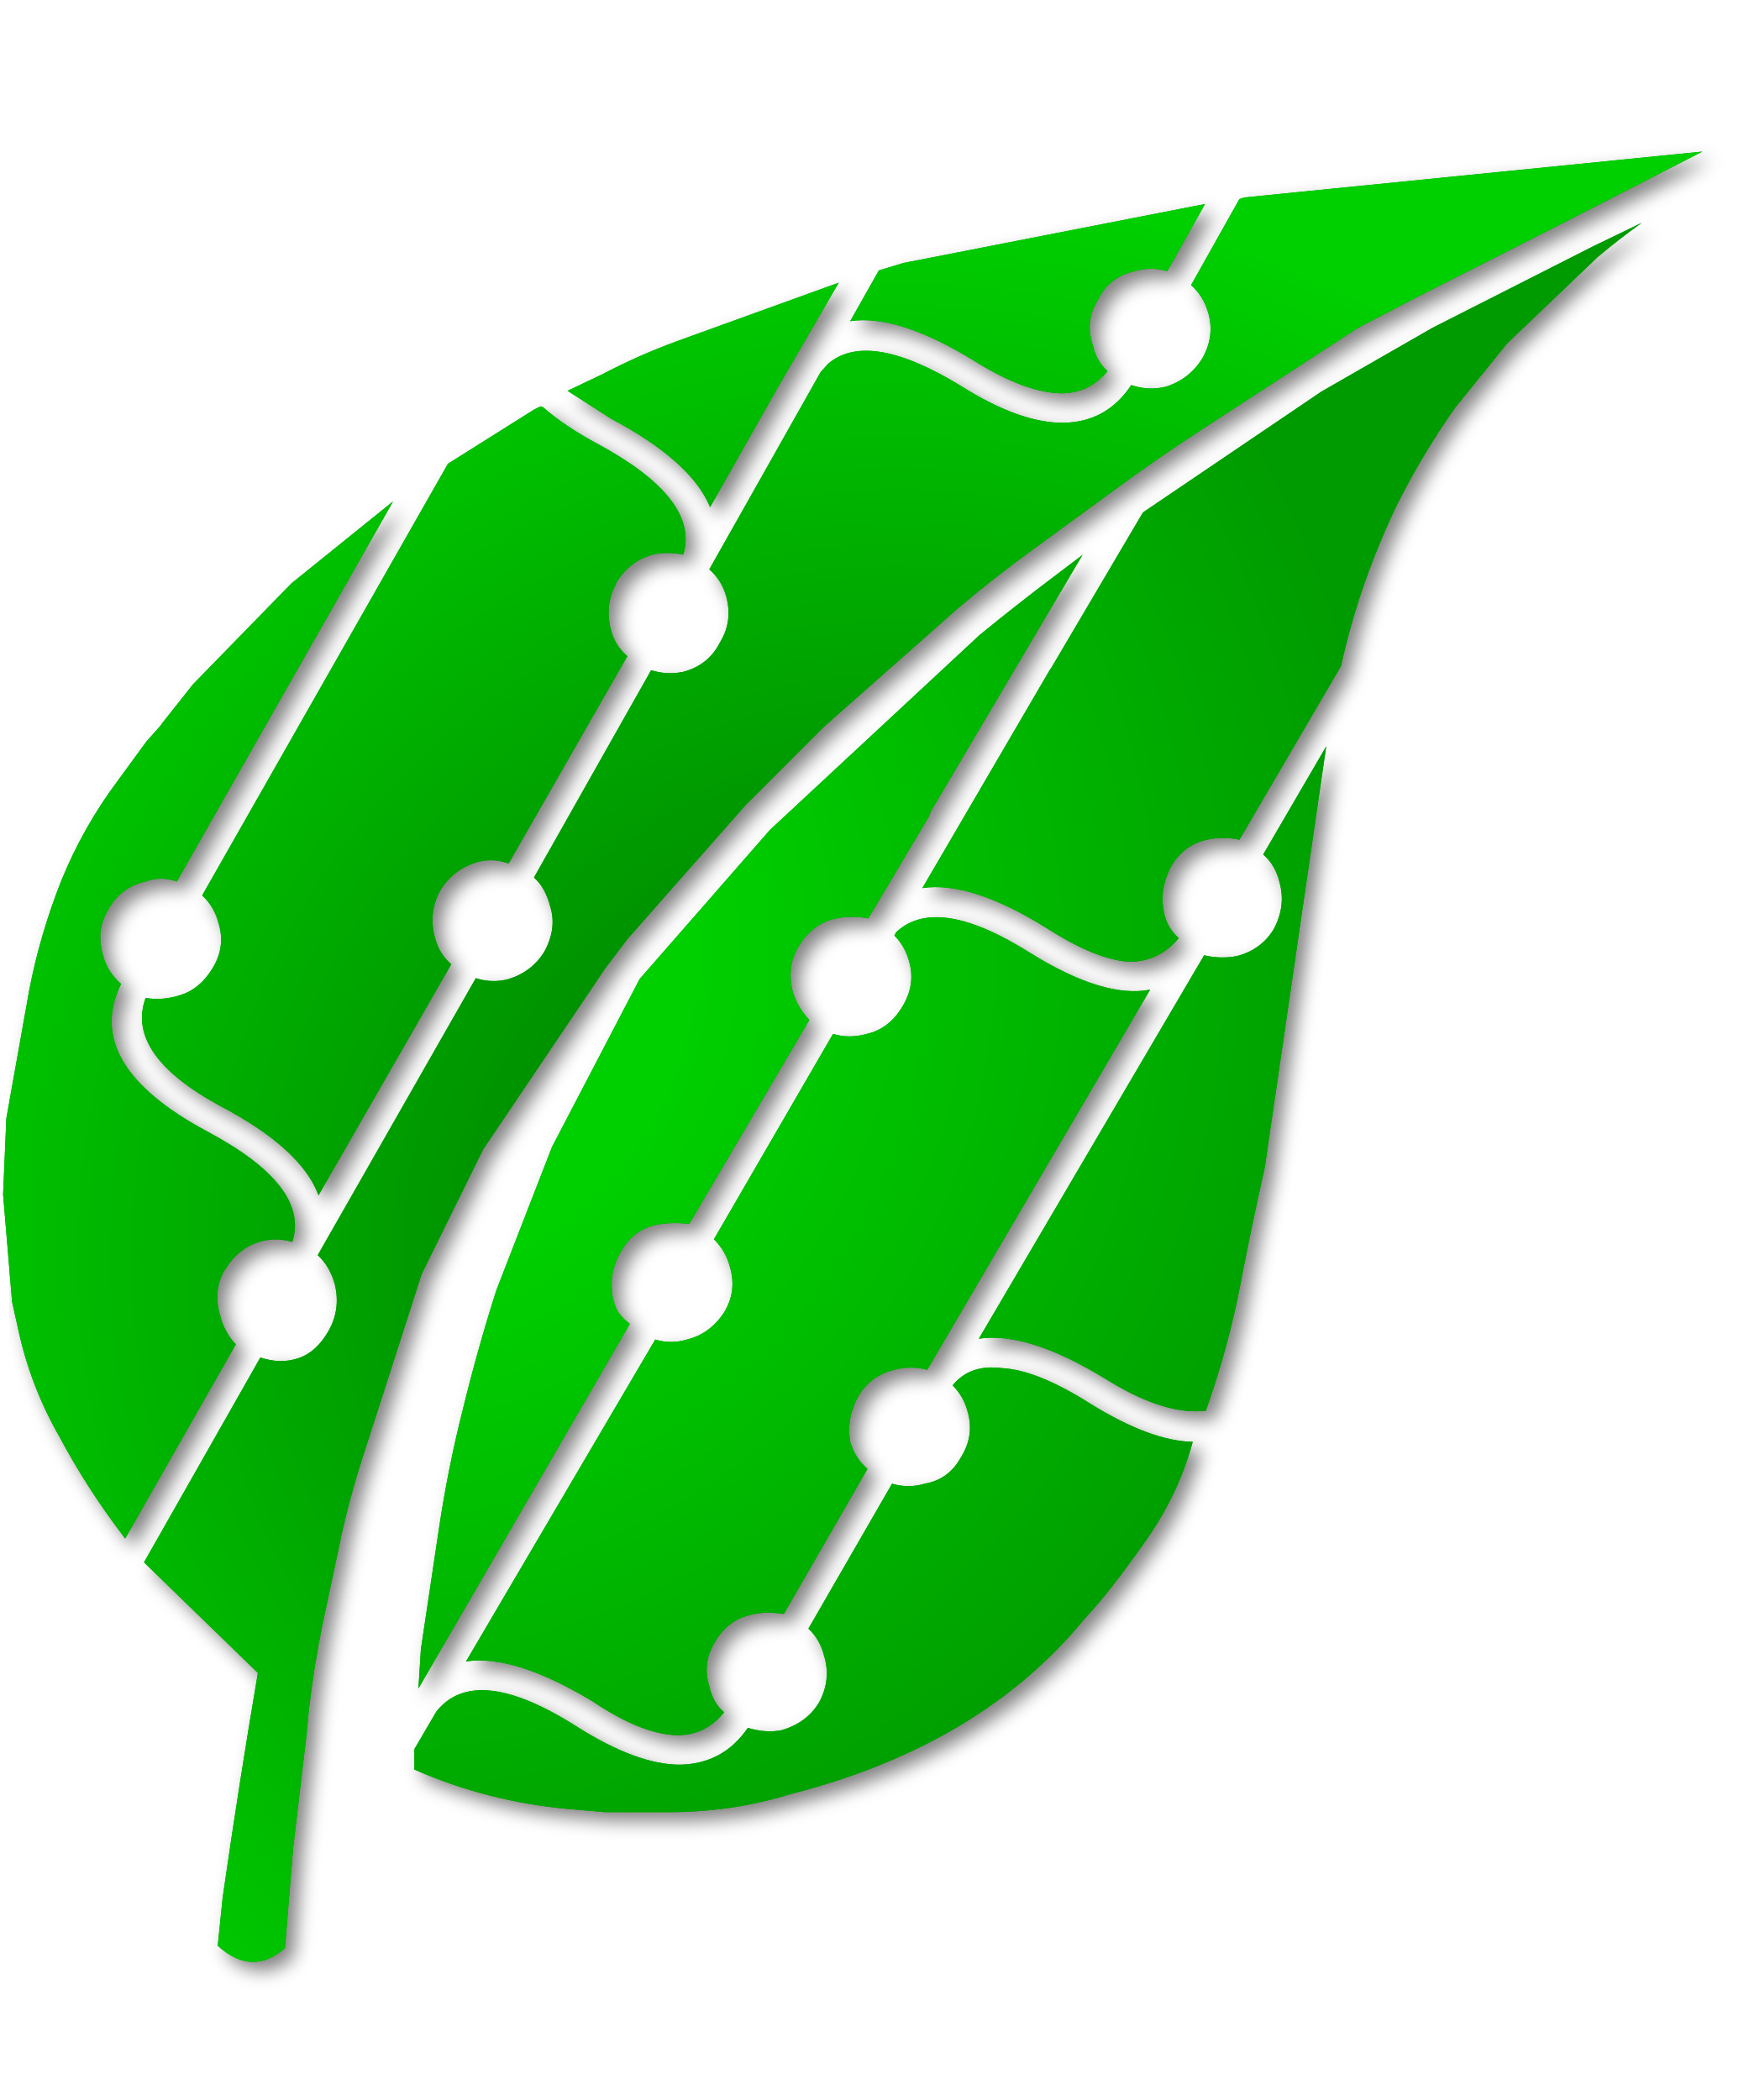
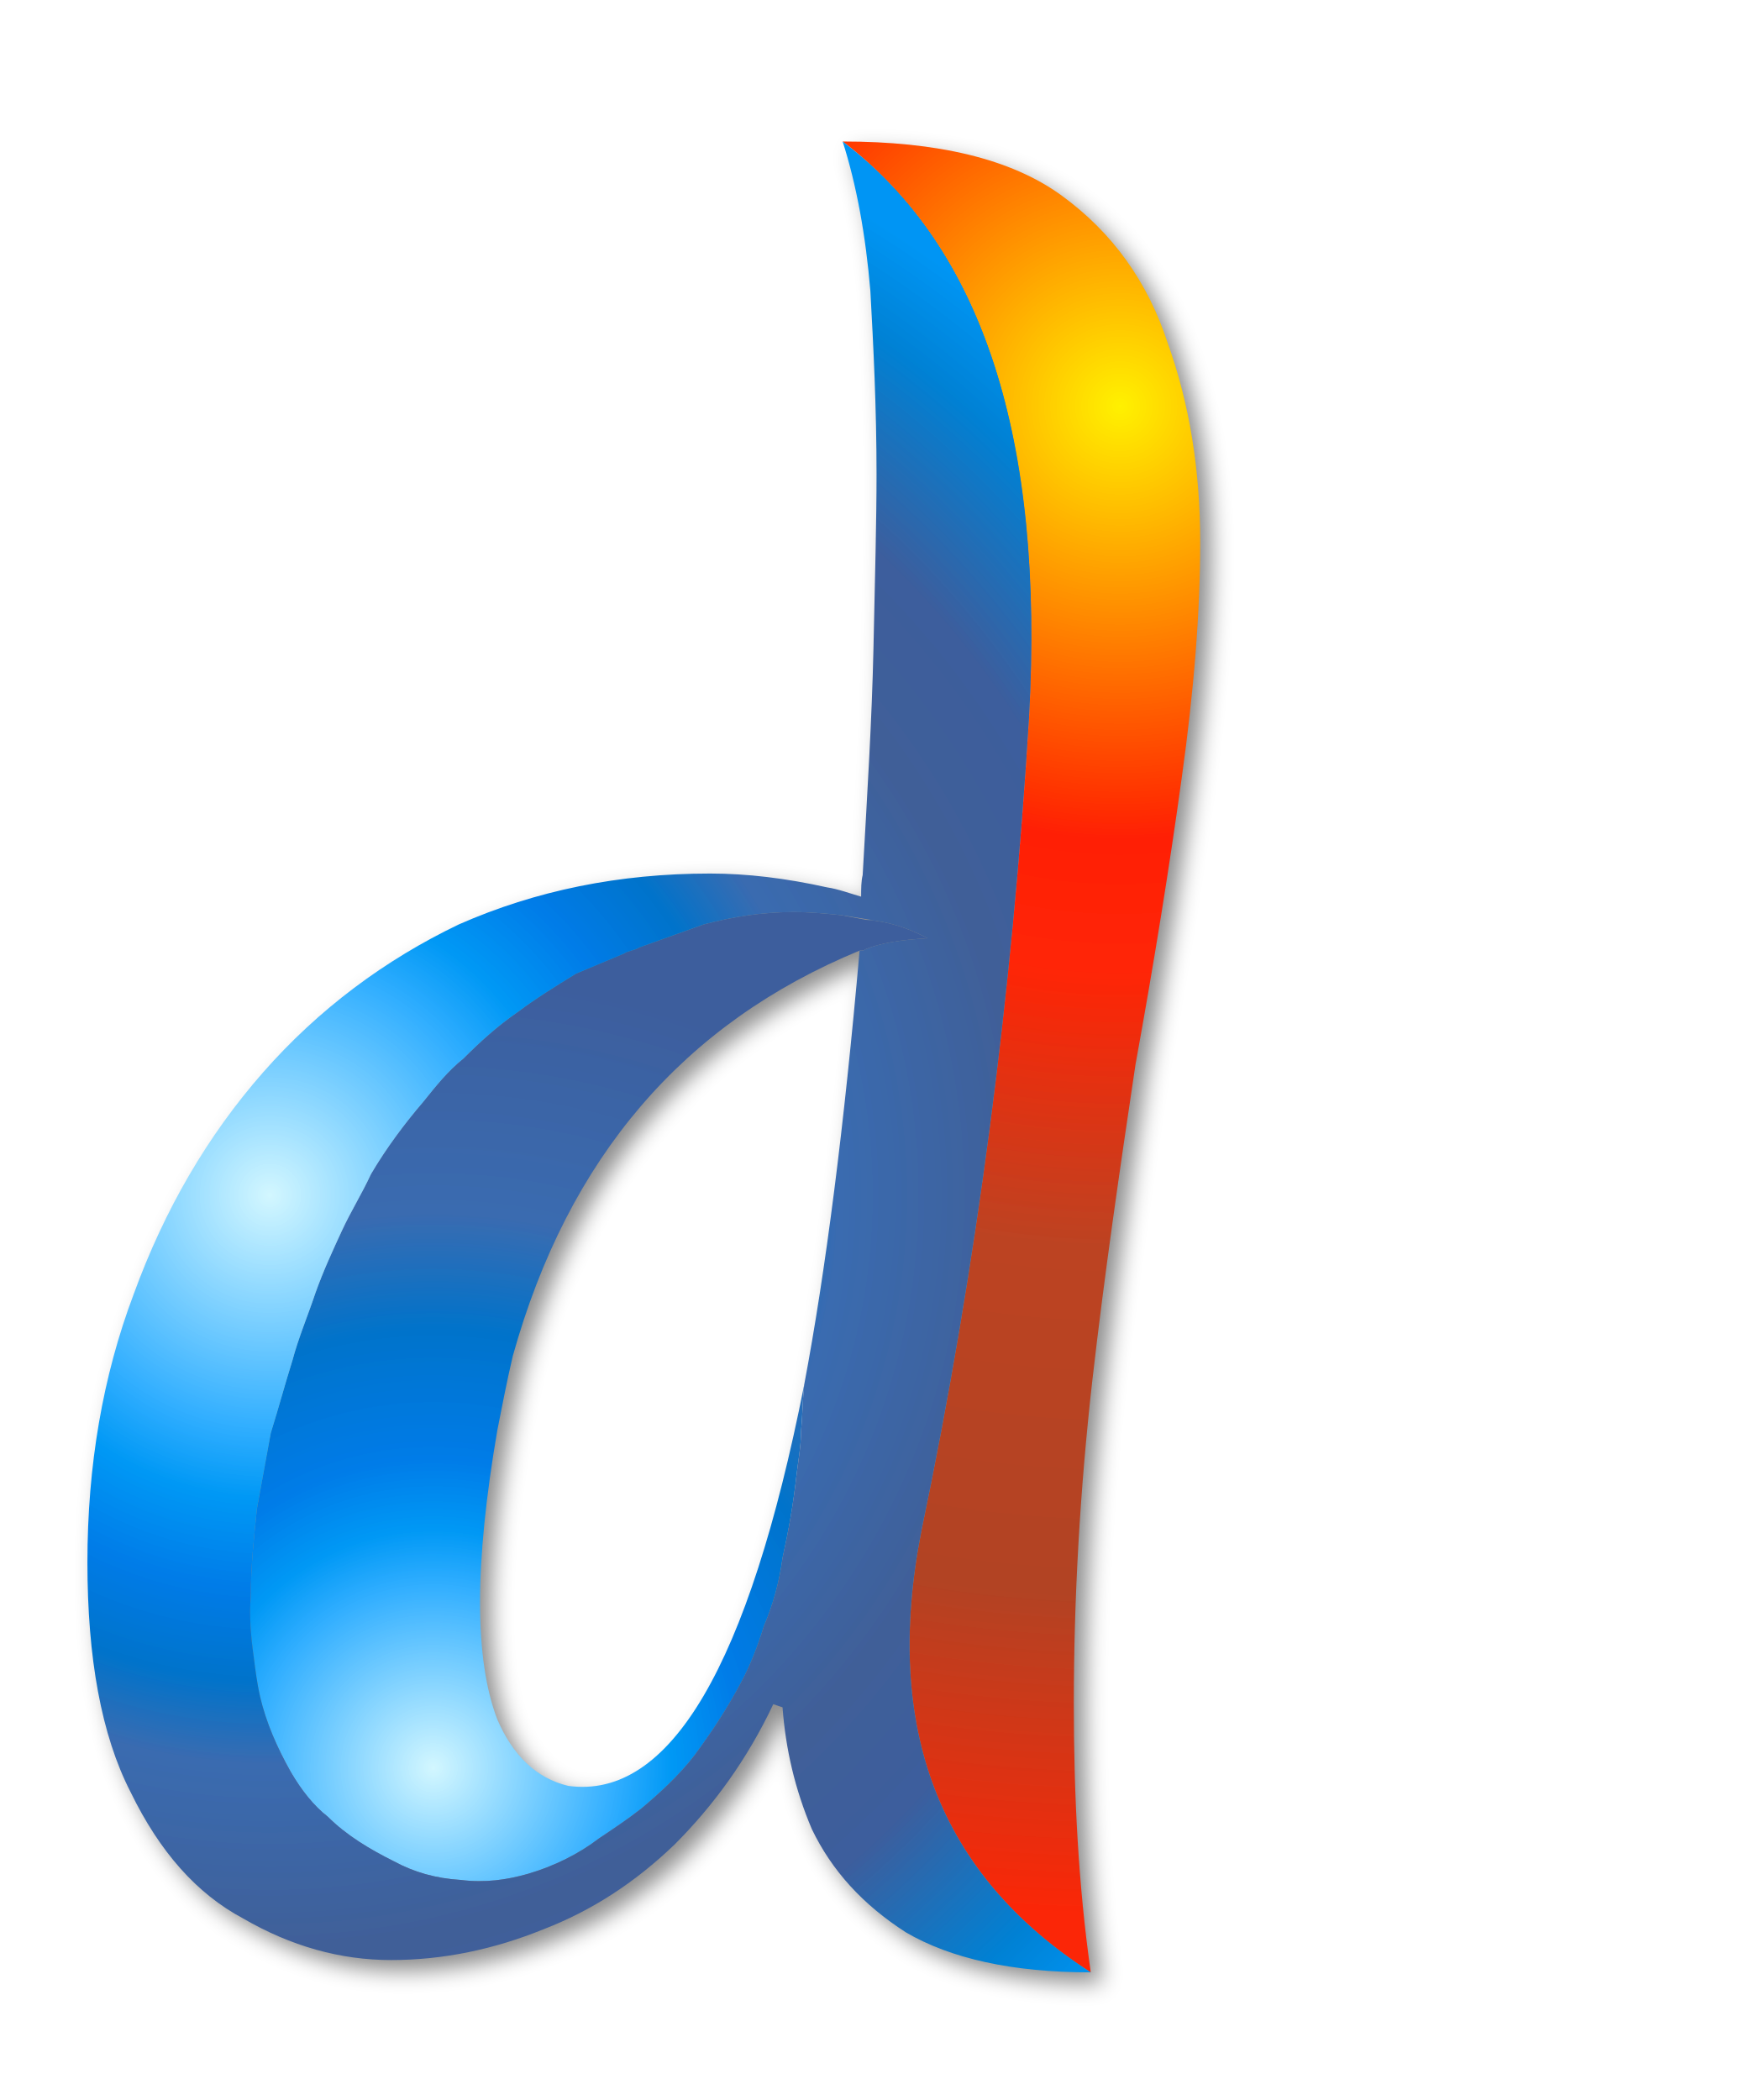
- <svg xmlns="http://www.w3.org/2000/svg" xmlns:xlink="http://www.w3.org/1999/xlink" viewBox="0 0 119.9 144" xml:space="preserve" version="1.1" id="svg1029" style="enable-background:new 0 0 119.9 144">
+ <svg xmlns="http://www.w3.org/2000/svg" viewBox="0 0 119.9 144" xml:space="preserve" version="1.1" id="svg1029" style="enable-background:new 0 0 119.9 144">
  <defs id="defs1033">
    <radialGradient id="Gradient_1" gradientUnits="userSpaceOnUse" cx="0" cy="0" r="775.757" fx="0" fy="0" gradientTransform="matrix( 0.004173344, 0.9999913, 0.9999913, -0.004173344, 506.4,625.05) " spreadMethod="reflect">
      <stop offset="26.275%" stop-color="#008E00" id="stop259" />
      <stop offset="77.647%" stop-color="#00CF00" id="stop261" />
    </radialGradient>
    <radialGradient id="Gradient_2" gradientUnits="userSpaceOnUse" cx="0" cy="0" r="803.682" fx="0" fy="0" gradientTransform="matrix( 0.004028337, 0.9999919, 0.9999919, -0.004028337, 200.6,452.2) " spreadMethod="reflect">
      <stop offset="23.529%" stop-color="#00CF00" id="stop264" />
      <stop offset="72.941%" stop-color="#009B00" id="stop266" />
    </radialGradient>
    <radialGradient id="radialGradient581" gradientUnits="userSpaceOnUse" cx="0" cy="0" r="775.757" fx="0" fy="0" gradientTransform="matrix( 0.004173344, 0.9999913, 0.9999913, -0.004173344, 506.4,625.05) " spreadMethod="reflect">
      <stop offset="26.275%" stop-color="#008E00" id="stop577" />
      <stop offset="77.647%" stop-color="#00CF00" id="stop579" />
    </radialGradient>
    <radialGradient id="radialGradient587" gradientUnits="userSpaceOnUse" cx="0" cy="0" r="803.682" fx="0" fy="0" gradientTransform="matrix( 0.004028337, 0.9999919, 0.9999919, -0.004028337, 200.6,452.2) " spreadMethod="reflect">
      <stop offset="23.529%" stop-color="#00CF00" id="stop583" />
      <stop offset="72.941%" stop-color="#009B00" id="stop585" />
    </radialGradient>
-     <radialGradient xlink:href="#Gradient_1" id="radialGradient1215" gradientUnits="userSpaceOnUse" gradientTransform="matrix(0.00417334,0.9999913,0.9999913,-0.00417334,506.4,625.05)" cx="0" cy="0" fx="0" fy="0" r="775.757" spreadMethod="reflect" />
-     <radialGradient xlink:href="#Gradient_2" id="radialGradient1217" gradientUnits="userSpaceOnUse" gradientTransform="matrix(0.00402834,0.9999919,0.9999919,-0.00402834,200.6,452.2)" cx="0" cy="0" fx="0" fy="0" r="803.682" spreadMethod="reflect" />
    <radialGradient id="Gradient_1-9" gradientUnits="userSpaceOnUse" cx="0" cy="0" r="775.757" fx="0" fy="0" gradientTransform="matrix(0.00417334,0.9999913,0.9999913,-0.00417334,506.4,625.05)" spreadMethod="reflect">
      <stop offset="26.275%" stop-color="#008E00" id="stop259-4" />
      <stop offset="77.647%" stop-color="#00CF00" id="stop261-1" />
    </radialGradient>
    <radialGradient id="Gradient_2-7" gradientUnits="userSpaceOnUse" cx="0" cy="0" r="803.682" fx="0" fy="0" gradientTransform="matrix(0.00402834,0.9999919,0.9999919,-0.00402834,200.6,452.2)" spreadMethod="reflect">
      <stop offset="23.529%" stop-color="#00CF00" id="stop264-8" />
      <stop offset="72.941%" stop-color="#009B00" id="stop266-8" />
    </radialGradient>
-     <filter style="color-interpolation-filters:sRGB;" id="filter2046" x="-0.012" y="-0.012" width="1.03" height="1.028">
+     <filter style="color-interpolation-filters:sRGB;" id="filter2046" x="-0.017" y="-0.013" width="1.042" height="1.032">
      <feFlood flood-opacity="0.498" flood-color="rgb(0,0,0)" result="flood" id="feFlood2036" />
      <feComposite in="flood" in2="SourceGraphic" operator="in" result="composite1" id="feComposite2038" />
      <feGaussianBlur in="composite1" stdDeviation="5" result="blur" id="feGaussianBlur2040" />
      <feOffset dx="5" dy="5" result="offset" id="feOffset2042" />
      <feComposite in="SourceGraphic" in2="offset" operator="over" result="composite2" id="feComposite2044" />
+     </filter>
+     <radialGradient id="SVGID_1_" cx="0" cy="118.8" r="819.2" gradientTransform="matrix(0.0772,0,0,0.0772,22.4311,96.354)" gradientUnits="userSpaceOnUse">
+       <stop offset="0" style="stop-color:#B7CFEB" id="stop1" />
+       <stop offset="0.318" style="stop-color:#007DC5" id="stop2" />
+       <stop offset="0.569" style="stop-color:#5172A0" id="stop3" />
+       <stop offset="0.816" style="stop-color:#536993" id="stop4" />
+     </radialGradient>
+     <radialGradient id="SVGID_2_" cx="0" cy="118.8" r="819.2" gradientTransform="matrix(0.1249,0,0,0.1249,66.9987,2.3402)" gradientUnits="userSpaceOnUse">
+       <stop offset="0" style="stop-color:#FFCB05" id="stop5" />
+       <stop offset="0.275" style="stop-color:#EA3F2E" id="stop6" />
+       <stop offset="0.369" style="stop-color:#D2442F" id="stop7" />
+       <stop offset="0.533" style="stop-color:#A85741" id="stop8" />
+       <stop offset="0.753" style="stop-color:#A15742" id="stop9" />
+       <stop offset="0.957" style="stop-color:#D2442F" id="stop10" />
+     </radialGradient>
+     <radialGradient id="SVGID_3_" cx="0" cy="118.8" r="819.2" gradientTransform="matrix(0.095,0,0,0.095,11.8302,57.0841)" gradientUnits="userSpaceOnUse">
+       <stop offset="0" style="stop-color:#B7CFEB" id="stop11" />
+       <stop offset="0.329" style="stop-color:#007DC5" id="stop12" />
+       <stop offset="0.474" style="stop-color:#5172A0" id="stop13" />
+       <stop offset="0.627" style="stop-color:#556A90" id="stop14" />
+       <stop offset="0.737" style="stop-color:#536993" id="stop15" />
+       <stop offset="0.957" style="stop-color:#138ECD" id="stop16" />
+     </radialGradient>
+     <filter style="color-interpolation-filters:sRGB;" id="filter120" x="-0.023" y="-0.014" width="1.056" height="1.034">
+       <feColorMatrix values="1.5 0 0 0 -0.25 0 1.5 0 0 -0.25 0 0 1.5 0 -0.25 0 0 0 1 0" id="feColorMatrix120" result="fbSourceGraphic" />
+       <feColorMatrix result="fbSourceGraphicAlpha" in="fbSourceGraphic" values="0 0 0 -1 0 0 0 0 -1 0 0 0 0 -1 0 0 0 0 1 0" id="feColorMatrix9" />
+       <feFlood id="feFlood9" result="flood" in="fbSourceGraphic" flood-opacity="0.451" flood-color="rgb(0,0,0)" />
+       <feGaussianBlur id="feGaussianBlur9" result="blur" in="fbSourceGraphic" stdDeviation="0.7" />
+       <feOffset id="feOffset9" result="offset" in="blur" dx="0.7" dy="0.7" />
+       <feComposite id="feComposite9" result="comp1" operator="in" in="flood" in2="offset" />
+       <feComposite id="feComposite10" result="comp2" operator="over" in="fbSourceGraphic" in2="comp1" />
    </filter>
  </defs>
  <linearGradient id="a" gradientUnits="userSpaceOnUse" x1="-52.291" y1="-474.658" x2="23.383" y2="-474.658" gradientTransform="rotate(-68.572 440.536 -230.667) scale(.9999)">
    <stop offset="0" style="stop-color:#2a255c" id="stop835" />
    <stop offset=".5" style="stop-color:#672783" id="stop837" />
    <stop offset=".647" style="stop-color:#652782" id="stop839" />
    <stop offset=".755" style="stop-color:#60277d" id="stop841" />
    <stop offset=".85" style="stop-color:#562674" id="stop843" />
    <stop offset=".937" style="stop-color:#4a2568" id="stop845" />
    <stop offset="1" style="stop-color:#3f245d" id="stop847" />
  </linearGradient>
  <linearGradient id="b" gradientUnits="userSpaceOnUse" x1="-52.291" y1="-474.658" x2="23.383" y2="-474.658" gradientTransform="rotate(-68.572 440.536 -230.667) scale(.9999)">
    <stop offset="0" style="stop-color:#20254b" id="stop852" />
    <stop offset=".129" style="stop-color:#3c2758;stop-opacity:.871" id="stop854" />
    <stop offset=".295" style="stop-color:#5a2867;stop-opacity:.705" id="stop856" />
    <stop offset=".466" style="stop-color:#732673;stop-opacity:.534" id="stop858" />
    <stop offset=".638" style="stop-color:#86237b;stop-opacity:.362" id="stop860" />
    <stop offset=".814" style="stop-color:#922180;stop-opacity:.186" id="stop862" />
    <stop offset="1" style="stop-color:#952081;stop-opacity:0" id="stop864" />
  </linearGradient>
  <linearGradient id="c" gradientUnits="userSpaceOnUse" x1="-52.291" y1="-473.336" x2="10.502" y2="-473.336" gradientTransform="rotate(-68.572 440.536 -230.667) scale(.9999)">
    <stop offset="0" style="stop-color:#952081;stop-opacity:0" id="stop869" />
    <stop offset=".013" style="stop-color:#962081;stop-opacity:1.289326e-02" id="stop871" />
    <stop offset=".228" style="stop-color:#a02985;stop-opacity:.228" id="stop873" />
    <stop offset=".498" style="stop-color:#a52e86;stop-opacity:.498" id="stop875" />
    <stop offset="1" style="stop-color:#a72f87" id="stop877" />
  </linearGradient>
  <linearGradient id="d" gradientUnits="userSpaceOnUse" x1="-58.722" y1="-507.943" x2="67.436" y2="-507.943" gradientTransform="rotate(-68.572 440.536 -230.667) scale(.9999)">
    <stop offset="0" style="stop-color:#2271b8" id="stop882" />
    <stop offset=".5" style="stop-color:#3aabe2" id="stop884" />
    <stop offset="1" style="stop-color:#71c7d7" id="stop886" />
  </linearGradient>
  <linearGradient id="e" gradientUnits="userSpaceOnUse" x1="-22.171" y1="-396.168" x2="-22.171" y2="-436.435" gradientTransform="rotate(-68.572 440.536 -230.667) scale(.9999)">
    <stop offset="0" style="stop-color:#d70953" id="stop891" />
    <stop offset=".5" style="stop-color:#a21a5c" id="stop893" />
    <stop offset="1" style="stop-color:#a21a5c" id="stop895" />
  </linearGradient>
  <linearGradient id="f" gradientUnits="userSpaceOnUse" x1="-21.967" y1="-396.168" x2="-21.967" y2="-436.435" gradientTransform="rotate(-68.572 440.536 -230.667) scale(.9999)">
    <stop offset="0" style="stop-color:#d70953" id="stop900" />
    <stop offset=".995" style="stop-color:#3a1e3e" id="stop902" />
  </linearGradient>
  <linearGradient id="g" gradientUnits="userSpaceOnUse" x1="-38.382" y1="-440.96" x2="32.63" y2="-440.96" gradientTransform="rotate(-68.572 440.536 -230.667) scale(.9999)">
    <stop offset="0" style="stop-color:#e72273" id="stop907" />
    <stop offset=".5" style="stop-color:#d70953" id="stop909" />
    <stop offset="1" style="stop-color:#a21a5c" id="stop911" />
  </linearGradient>
  <linearGradient id="h" gradientUnits="userSpaceOnUse" x1="-38.382" y1="-440.96" x2="32.729" y2="-440.96" gradientTransform="rotate(-68.572 440.536 -230.667) scale(.9999)">
    <stop offset="0" style="stop-color:#e72273;stop-opacity:0" id="stop916" />
    <stop offset=".221" style="stop-color:#e72871;stop-opacity:.442" id="stop918" />
    <stop offset=".5" style="stop-color:#e72a70" id="stop920" />
    <stop offset=".601" style="stop-color:#e42a6f;stop-opacity:.797" id="stop922" />
    <stop offset=".707" style="stop-color:#db276c;stop-opacity:.586" id="stop924" />
    <stop offset=".815" style="stop-color:#cb2367;stop-opacity:.369" id="stop926" />
    <stop offset=".924" style="stop-color:#b51e61;stop-opacity:.151" id="stop928" />
    <stop offset="1" style="stop-color:#a21a5c;stop-opacity:0" id="stop930" />
  </linearGradient>
  <linearGradient id="i" gradientUnits="userSpaceOnUse" x1="-58.722" y1="-507.943" x2="65.881" y2="-507.943" gradientTransform="rotate(-68.572 440.536 -230.667) scale(.9999)">
    <stop offset="0" style="stop-color:#046ab3" id="stop935" />
    <stop offset=".451" style="stop-color:#198fcf" id="stop937" />
    <stop offset="1" style="stop-color:#009ac6" id="stop939" />
  </linearGradient>
  <linearGradient id="j" gradientUnits="userSpaceOnUse" x1="-38.382" y1="-440.96" x2="29.004" y2="-440.96" gradientTransform="rotate(-68.572 440.536 -230.667) scale(.9999)">
    <stop offset="0" style="stop-color:#e72273;stop-opacity:0" id="stop944" />
    <stop offset=".258" style="stop-color:#cf1f6a;stop-opacity:.258" id="stop946" />
    <stop offset=".566" style="stop-color:#b71c62;stop-opacity:.566" id="stop948" />
    <stop offset=".824" style="stop-color:#a81b5e;stop-opacity:.824" id="stop950" />
    <stop offset="1" style="stop-color:#a21a5c" id="stop952" />
  </linearGradient>
  <linearGradient id="k" gradientUnits="userSpaceOnUse" x1="-35.675" y1="-440.96" x2="32.729" y2="-440.96" gradientTransform="rotate(-68.572 440.536 -230.667) scale(.9999)">
    <stop offset="0" style="stop-color:#e72273;stop-opacity:0" id="stop957" />
    <stop offset=".018" style="stop-color:#e93e7d;stop-opacity:3.596431e-02" id="stop959" />
    <stop offset=".069" style="stop-color:#ee779c;stop-opacity:.137" id="stop961" />
    <stop offset=".121" style="stop-color:#f3a1b8;stop-opacity:.243" id="stop963" />
    <stop offset=".176" style="stop-color:#f7c1d0;stop-opacity:.351" id="stop965" />
    <stop offset=".232" style="stop-color:#fad9e2;stop-opacity:.463" id="stop967" />
    <stop offset=".29" style="stop-color:#fdeaf0;stop-opacity:.58" id="stop969" />
    <stop offset=".351" style="stop-color:#fef6f9;stop-opacity:.703" id="stop971" />
    <stop offset=".418" style="stop-color:#fffdfe;stop-opacity:.836" id="stop973" />
    <stop offset=".5" style="stop-color:#fff" id="stop975" />
    <stop offset=".56" style="stop-color:#fdfcfc;stop-opacity:.881" id="stop977" />
    <stop offset=".622" style="stop-color:#f8f1f4;stop-opacity:.756" id="stop979" />
    <stop offset=".686" style="stop-color:#efdfe6;stop-opacity:.629" id="stop981" />
    <stop offset=".75" style="stop-color:#e4c5d1;stop-opacity:.499" id="stop983" />
    <stop offset=".816" style="stop-color:#d5a4b6;stop-opacity:.369" id="stop985" />
    <stop offset=".881" style="stop-color:#c47b96;stop-opacity:.237" id="stop987" />
    <stop offset=".947" style="stop-color:#b24a74;stop-opacity:.107" id="stop989" />
    <stop offset="1" style="stop-color:#a21a5c;stop-opacity:0" id="stop991" />
  </linearGradient>
  <linearGradient id="l" gradientUnits="userSpaceOnUse" x1="-25.224" y1="-453.727" x2="40.939" y2="-568.325" gradientTransform="rotate(-68.572 440.536 -230.667) scale(.9999)">
    <stop offset="0" style="stop-color:#2271b8;stop-opacity:0" id="stop996" />
    <stop offset=".01" style="stop-color:#2d75ba;stop-opacity:1.914263e-02" id="stop998" />
    <stop offset=".111" style="stop-color:#799ace;stop-opacity:.222" id="stop1000" />
    <stop offset=".207" style="stop-color:#adbcdd;stop-opacity:.415" id="stop1002" />
    <stop offset=".297" style="stop-color:#d1d8e9;stop-opacity:.595" id="stop1004" />
    <stop offset=".379" style="stop-color:#ebedf0;stop-opacity:.758" id="stop1006" />
    <stop offset=".449" style="stop-color:#fbfaf4;stop-opacity:.898" id="stop1008" />
    <stop offset=".5" style="stop-color:#fffef5" id="stop1010" />
    <stop offset=".613" style="stop-color:#fefdf5;stop-opacity:.774" id="stop1012" />
    <stop offset=".696" style="stop-color:#f6faf3;stop-opacity:.609" id="stop1014" />
    <stop offset=".769" style="stop-color:#e9f4f0;stop-opacity:.463" id="stop1016" />
    <stop offset=".836" style="stop-color:#d6eceb;stop-opacity:.328" id="stop1018" />
    <stop offset=".899" style="stop-color:#bbe1e5;stop-opacity:.201" id="stop1020" />
    <stop offset=".959" style="stop-color:#96d3de;stop-opacity:8.162302e-02" id="stop1022" />
    <stop offset="1" style="stop-color:#71c7d7;stop-opacity:0" id="stop1024" />
  </linearGradient>
-   <g id="g278-3" transform="matrix(0.1212398,0,0,0.1212398,0.2113665,10.3951)" style="fill:#009b00;fill-opacity:1;filter:url(#filter2046)">
-     <g id="use276-8" style="fill:#009b00;fill-opacity:1">
-       <path fill="url(#Gradient_1)" stroke="none" d="m 367.45,227.95 q 8.35,-1.85 17.15,0 l 0.45,-1.35 q 7.85,-30.6 -48.65,-61.2 -19,-10.2 -31.05,-20.85 l -1.4,-0.45 -3.7,1.85 -48.65,30.6 -139,244.15 q 6.95,6.5 9.25,15.75 4.2,13.45 -3.7,25.95 -6.952,11.152 -17.5,14.55 -10.493,3.442 -20.05,1.7 -11.55,31.95 42.2,61.15 45.85,24.1 55.6,50.5 l 75.05,-130.65 q -6.95,-6.05 -9.25,-15.3 -3.7,-13.45 2.75,-25.95 7.45,-12.5 21.3,-16.55 8.85,-2.45 17.65,0.8 L 353.05,285.4 q -6.95,-6 -9.25,-14.8 -3.7,-13.9 2.8,-25.95 v -0.45 q 7.4,-12.55 20.85,-16.25 m 334.5,-202 -2.75,0.9 -27.35,48.7 q 6.95,6 9.75,15.75 3.7,12.95 -3.25,25.45 -7.4,12.05 -20.85,16.25 -9.725,2.382 -19.45,-0.95 -13.9,20.85 -38,21.3 -24.55,0.5 -58.4,-20.85 Q 489.3,100.55 466.6,120 l -4.2,4.65 -63,111.65 q 6.95,6.05 9.5,15.05 3.95,14.15 -3.45,26.2 -6.5,12.95 -20.85,16.7 -9.05,1.904 -18.1,-0.95 l -66.25,117.25 0.45,0.45 q 6.05,5.55 8.8,16.2 3.7,12.05 -3.25,25.05 -6.95,11.55 -20.35,15.75 -9.275,2.486 -18.55,-0.5 l -89.4,156.65 q 6.95,6.45 9.7,16.65 3.293,13.905 -3.45,25.95 -6.746,12.051 -16.95,15.6 -10.159,3.536 -21.75,-0.3 L 79.7,797.9 144.1,860.45 Q 133.45,923 124.2,987.4 l -2.8,27.35 q 19.45,17.6 38,1.35 l 4.7,-57.15 7.8,-66.1 v -0.9 l 1.1,-11.2 q 2.768,-23.729 7.7,-48.1 l 10.2,-47.75 v -0.45 q 6,-26.9 14.85,-53.3 l 31,-96.35 34.75,-70.45 69.05,-102.4 13,-17.15 0.45,-0.45 65.8,-74.6 44.5,-44.5 75.95,-67.15 q 20.85,-17.6 42.65,-33.4 l 44.95,-32.85 q 24.55,-18.1 50.95,-35.25 l 87.6,-57 31.95,-16.65 Q 879.9,41.7 961,0 L 701.95,25.95 M 380.4,107.5 q -21.3,7.85 -41.7,18.55 l -19.45,9.25 24.55,15.75 q 45.4,24.1 56.05,50.05 L 437.8,134 472.6,74.15 380.4,107.5 m -272.9,193.7 -17.6,22.2 -0.95,1.4 -7.85,8.8 -16.25,22.25 Q 45.4,381.8 32.9,412.4 20.85,442.95 14.85,474 l -13,72.75 -1.85,43.1 5.1,60.7 3.7,16.65 q 6.95,31.55 23.15,59.8 15.3,28.7 35.7,55.6 l 1.4,1.85 62.55,-109.8 q -6.5,-6.95 -8.8,-16.25 -4.2,-13.9 2.3,-25.45 l 0.45,-0.5 q 7.45,-12.5 20.35,-16.1 9.075,-2.369 17.65,0.35 10.2,-31.5 -48.2,-62.55 -70.85,-38 -48.65,-83.4 -7.85,-6.95 -10.15,-16.2 -4.2,-13.9 2.75,-25.5 6.95,-12.95 21.3,-16.2 8.85,-3.25 17.65,0 l 122.3,-215 -57.45,46.35 -55.6,57 M 658.4,67.65 679.75,29.65 509.2,63 495.3,67.2 479.1,95.9 q 27.35,-4.15 71.35,23.2 26.9,16.65 46.8,17.6 16.7,0.45 27.35,-12.5 -6.5,-6.05 -8.35,-14.85 -4.65,-13.9 3.25,-25.95 6,-12.5 20.4,-15.75 9.25,-2.8 18.5,0 z" id="path1209-1" style="fill:#009b00;fill-opacity:1" />
-       <path fill="url(#Gradient_2)" stroke="none" d="m 505.4,441.2 q -0.176,0.186 -0.35,0.35 l -0.95,1.85 q 0.635,0.635 1.2,1.3 5.091,5.673 7.15,13.55 3.7,13 -3.95,25.5 -7.6,12.5 -20.15,15.3 -9.7,2.75 -19,0 l -67.15,115.8 v 0.5 q 6.45,6.45 8.8,15.25 4.15,13.9 -3.25,25.95 -7.9,12.05 -20.85,15.3 -9.25,2.8 -18.05,0 L 261.8,853.95 q 27.35,-4.15 71.8,22.7 26.9,18.1 46.8,19 16.7,0.45 27.35,-12.95 -6.5,-5.6 -8.35,-14.85 -3.465,-10.814 1.1,-21 0.929,-2.012 2.15,-4 0.784,-1.33 1.6,-2.55 7.178,-10.291 18.8,-12.75 7.96,-2.11 18.5,-0.45 l 47.3,-82.05 q -6.95,-6 -9.75,-15.3 -2.3,-13.4 4.65,-25.9 6.95,-11.6 20.35,-14.85 9.275,-2.483 18.55,0 L 648.7,474 q -25.95,5.1 -67.2,-20.4 -52.899,-33.546 -76.1,-12.4 m 39.95,270.95 q 4.2,13.9 -3.7,26.45 -6.95,12.5 -20.4,14.8 -9.25,2.8 -18.5,0 l -47.3,82 q 6.5,6.05 8.85,15.3 4.15,13.45 -2.8,26.4 -6.95,11.6 -21.3,15.75 -9.02,1.727 -19,-1.35 -13.9,20.35 -38.45,20.85 -24.1,0 -57.95,-21.35 -57.45,-36.6 -79.7,-8.8 l -12.5,21.35 v 11.55 q 41.25,18.1 86.65,22.25 l 21.3,1.85 H 373 q 38.133,0.398 72.3,-10.2 107.616,-27.501 166.3,-99.15 8.062,-8.62 15.3,-17.95 10.319,-13.236 20.2,-27.45 17.824,-25.717 25.7,-54.7 -23.65,-0.45 -57.45,-21.3 -30.6,-19.45 -50.55,-20.4 -18.05,-2.3 -27.8,9.75 6.05,6.05 8.35,14.35 m 64.9,-483.7 0.45,-0.5 -17.15,13 Q 572.7,256.7 552.3,273.4 L 433.7,383.65 360,468 l -49.55,94.95 -31.5,81.1 q -10.65,33.35 -19,67.65 -8.35,32.9 -13.45,67.2 l -10.2,68.1 -1.4,22.25 119.55,-206.2 q -6.421,-5.103 -7.95,-9.35 -1.535,-4.2 -1.75,-5.95 -0.308,-1.82 -0.45,-3.6 -0.99,-11.812 5.05,-21.85 6.95,-12.55 19.95,-15.3 9.25,-1.697 18.5,-0.5 l 0.5,-0.45 67.65,-114.9 q -6.5,-6.95 -9.3,-15.75 -3.7,-14.35 3.2,-25.75 7.95,-13.2 21.4,-15.95 9.25,-1.85 18.05,0 l 34.75,-58.4 0.45,-1.85 85.75,-145 m 102.4,169.1 q 6.95,6.05 9.25,15.75 3.7,13.45 -3.25,26.4 -6.95,11.6 -20.85,15.3 -9.275,1.767 -18.55,-0.45 L 551.85,671.4 q 27.8,-4.2 72.3,23.15 29.493,18.287 51.15,17.9 2.503,-0.01 4.9,-0.3 0.659,-1.848 1.3,-3.7 11.13,-32 17.7,-64.85 6.5,-34.3 14.35,-69.05 L 748.3,336.4 712.65,397.55 M 926.7,40.3 l -27.8,13.45 -91.25,46.3 v 0.05 l -62.1,35.65 -100.55,68.1 -0.5,0.5 -51.9,88 -0.45,0.5 -72.25,123.7 q 27.3,-4.15 70.4,22.7 27.35,17.6 46.35,19 17.15,0 28.25,-13.45 -6.5,-5.55 -8.35,-14.35 -2.75,-12.95 3.7,-25.5 6.95,-12.5 20.1,-15.65 9.013,-2.156 18.85,-0.1 L 756.65,291 q 10.2,-46.35 31.5,-90.85 14.35,-28.7 32.9,-55.1 l 29.65,-36.65 51,-48.65 q 12,-10.15 25,-19.45 z" id="path1211-5" style="fill:#009b00;fill-opacity:1" />
-     </g>
-   </g>
-   <g id="g278" transform="matrix(0.1212398,0,0,0.1212398,0.2113665,10.3951)" style="display:inline">
-     <g id="use276">
-       <path fill="url(#Gradient_1)" stroke="none" d="m 367.45,227.95 q 8.35,-1.85 17.15,0 l 0.45,-1.35 q 7.85,-30.6 -48.65,-61.2 -19,-10.2 -31.05,-20.85 l -1.4,-0.45 -3.7,1.85 -48.65,30.6 -139,244.15 q 6.95,6.5 9.25,15.75 4.2,13.45 -3.7,25.95 -6.952,11.152 -17.5,14.55 -10.493,3.442 -20.05,1.7 -11.55,31.95 42.2,61.15 45.85,24.1 55.6,50.5 l 75.05,-130.65 q -6.95,-6.05 -9.25,-15.3 -3.7,-13.45 2.75,-25.95 7.45,-12.5 21.3,-16.55 8.85,-2.45 17.65,0.8 L 353.05,285.4 q -6.95,-6 -9.25,-14.8 -3.7,-13.9 2.8,-25.95 v -0.45 q 7.4,-12.55 20.85,-16.25 m 334.5,-202 -2.75,0.9 -27.35,48.7 q 6.95,6 9.75,15.75 3.7,12.95 -3.25,25.45 -7.4,12.05 -20.85,16.25 -9.725,2.382 -19.45,-0.95 -13.9,20.85 -38,21.3 -24.55,0.5 -58.4,-20.85 Q 489.3,100.55 466.6,120 l -4.2,4.65 -63,111.65 q 6.95,6.05 9.5,15.05 3.95,14.15 -3.45,26.2 -6.5,12.95 -20.85,16.7 -9.05,1.904 -18.1,-0.95 l -66.25,117.25 0.45,0.45 q 6.05,5.55 8.8,16.2 3.7,12.05 -3.25,25.05 -6.95,11.55 -20.35,15.75 -9.275,2.486 -18.55,-0.5 l -89.4,156.65 q 6.95,6.45 9.7,16.65 3.293,13.905 -3.45,25.95 -6.746,12.051 -16.95,15.6 -10.159,3.536 -21.75,-0.3 L 79.7,797.9 144.1,860.45 Q 133.45,923 124.2,987.4 l -2.8,27.35 q 19.45,17.6 38,1.35 l 4.7,-57.15 7.8,-66.1 v -0.9 l 1.1,-11.2 q 2.768,-23.729 7.7,-48.1 l 10.2,-47.75 v -0.45 q 6,-26.9 14.85,-53.3 l 31,-96.35 34.75,-70.45 69.05,-102.4 13,-17.15 0.45,-0.45 65.8,-74.6 44.5,-44.5 75.95,-67.15 q 20.85,-17.6 42.65,-33.4 l 44.95,-32.85 q 24.55,-18.1 50.95,-35.25 l 87.6,-57 31.95,-16.65 Q 879.9,41.7 961,0 L 701.95,25.95 M 380.4,107.5 q -21.3,7.85 -41.7,18.55 l -19.45,9.25 24.55,15.75 q 45.4,24.1 56.05,50.05 L 437.8,134 472.6,74.15 380.4,107.5 m -272.9,193.7 -17.6,22.2 -0.95,1.4 -7.85,8.8 -16.25,22.25 Q 45.4,381.8 32.9,412.4 20.85,442.95 14.85,474 l -13,72.75 -1.85,43.1 5.1,60.7 3.7,16.65 q 6.95,31.55 23.15,59.8 15.3,28.7 35.7,55.6 l 1.4,1.85 62.55,-109.8 q -6.5,-6.95 -8.8,-16.25 -4.2,-13.9 2.3,-25.45 l 0.45,-0.5 q 7.45,-12.5 20.35,-16.1 9.075,-2.369 17.65,0.35 10.2,-31.5 -48.2,-62.55 -70.85,-38 -48.65,-83.4 -7.85,-6.95 -10.15,-16.2 -4.2,-13.9 2.75,-25.5 6.95,-12.95 21.3,-16.2 8.85,-3.25 17.65,0 l 122.3,-215 -57.45,46.35 -55.6,57 M 658.4,67.65 679.75,29.65 509.2,63 495.3,67.2 479.1,95.9 q 27.35,-4.15 71.35,23.2 26.9,16.65 46.8,17.6 16.7,0.45 27.35,-12.5 -6.5,-6.05 -8.35,-14.85 -4.65,-13.9 3.25,-25.95 6,-12.5 20.4,-15.75 9.25,-2.8 18.5,0 z" id="path1209" style="fill:url(#radialGradient1215)" />
-       <path fill="url(#Gradient_2)" stroke="none" d="m 505.4,441.2 q -0.176,0.186 -0.35,0.35 l -0.95,1.85 q 0.635,0.635 1.2,1.3 5.091,5.673 7.15,13.55 3.7,13 -3.95,25.5 -7.6,12.5 -20.15,15.3 -9.7,2.75 -19,0 l -67.15,115.8 v 0.5 q 6.45,6.45 8.8,15.25 4.15,13.9 -3.25,25.95 -7.9,12.05 -20.85,15.3 -9.25,2.8 -18.05,0 L 261.8,853.95 q 27.35,-4.15 71.8,22.7 26.9,18.1 46.8,19 16.7,0.45 27.35,-12.95 -6.5,-5.6 -8.35,-14.85 -3.465,-10.814 1.1,-21 0.929,-2.012 2.15,-4 0.784,-1.33 1.6,-2.55 7.178,-10.291 18.8,-12.75 7.96,-2.11 18.5,-0.45 l 47.3,-82.05 q -6.95,-6 -9.75,-15.3 -2.3,-13.4 4.65,-25.9 6.95,-11.6 20.35,-14.85 9.275,-2.483 18.55,0 L 648.7,474 q -25.95,5.1 -67.2,-20.4 -52.899,-33.546 -76.1,-12.4 m 39.95,270.95 q 4.2,13.9 -3.7,26.45 -6.95,12.5 -20.4,14.8 -9.25,2.8 -18.5,0 l -47.3,82 q 6.5,6.05 8.85,15.3 4.15,13.45 -2.8,26.4 -6.95,11.6 -21.3,15.75 -9.02,1.727 -19,-1.35 -13.9,20.35 -38.45,20.85 -24.1,0 -57.95,-21.35 -57.45,-36.6 -79.7,-8.8 l -12.5,21.35 v 11.55 q 41.25,18.1 86.65,22.25 l 21.3,1.85 H 373 q 38.133,0.398 72.3,-10.2 107.616,-27.501 166.3,-99.15 8.062,-8.62 15.3,-17.95 10.319,-13.236 20.2,-27.45 17.824,-25.717 25.7,-54.7 -23.65,-0.45 -57.45,-21.3 -30.6,-19.45 -50.55,-20.4 -18.05,-2.3 -27.8,9.75 6.05,6.05 8.35,14.35 m 64.9,-483.7 0.45,-0.5 -17.15,13 Q 572.7,256.7 552.3,273.4 L 433.7,383.65 360,468 l -49.55,94.95 -31.5,81.1 q -10.65,33.35 -19,67.65 -8.35,32.9 -13.45,67.2 l -10.2,68.1 -1.4,22.25 119.55,-206.2 q -6.421,-5.103 -7.95,-9.35 -1.535,-4.2 -1.75,-5.95 -0.308,-1.82 -0.45,-3.6 -0.99,-11.812 5.05,-21.85 6.95,-12.55 19.95,-15.3 9.25,-1.697 18.5,-0.5 l 0.5,-0.45 67.65,-114.9 q -6.5,-6.95 -9.3,-15.75 -3.7,-14.35 3.2,-25.75 7.95,-13.2 21.4,-15.95 9.25,-1.85 18.05,0 l 34.75,-58.4 0.45,-1.85 85.75,-145 m 102.4,169.1 q 6.95,6.05 9.25,15.75 3.7,13.45 -3.25,26.4 -6.95,11.6 -20.85,15.3 -9.275,1.767 -18.55,-0.45 L 551.85,671.4 q 27.8,-4.2 72.3,23.15 29.493,18.287 51.15,17.9 2.503,-0.01 4.9,-0.3 0.659,-1.848 1.3,-3.7 11.13,-32 17.7,-64.85 6.5,-34.3 14.35,-69.05 L 748.3,336.4 712.65,397.55 M 926.7,40.3 l -27.8,13.45 -91.25,46.3 v 0.05 l -62.1,35.65 -100.55,68.1 -0.5,0.5 -51.9,88 -0.45,0.5 -72.25,123.7 q 27.3,-4.15 70.4,22.7 27.35,17.6 46.35,19 17.15,0 28.25,-13.45 -6.5,-5.55 -8.35,-14.35 -2.75,-12.95 3.7,-25.5 6.95,-12.5 20.1,-15.65 9.013,-2.156 18.85,-0.1 L 756.65,291 q 10.2,-46.35 31.5,-90.85 14.35,-28.7 32.9,-55.1 l 29.65,-36.65 51,-48.65 q 12,-10.15 25,-19.45 z" id="path1211" style="fill:url(#radialGradient1217)" />
+   <g id="g18" transform="matrix(1.056784,0,0,1.056784,5.994231,9.702511)" style="display:inline;filter:url(#filter120)">
+     <g id="g17">
+       <path fill="#007dc5" d="m 50.5,50.5 h 0.3 z" id="path1" />
+       <g id="g4">
+         <radialGradient id="radialGradient20" cx="0" cy="118.8" r="819.2" gradientTransform="matrix(0.0772,0,0,0.0772,22.4311,96.354)" gradientUnits="userSpaceOnUse">
+           <stop offset="0" style="stop-color:#B7CFEB" id="stop17" />
+           <stop offset="0.318" style="stop-color:#007DC5" id="stop18" />
+           <stop offset="0.569" style="stop-color:#5172A0" id="stop19" />
+           <stop offset="0.816" style="stop-color:#536993" id="stop20" />
+         </radialGradient>
+         <path fill="url(#SVGID_1_)" d="m 35.8,52.3 c -0.3,0.2 -0.7,0.2 -1,0.4 L 31.7,54 c -1.3,0.8 -2.6,1.6 -3.8,2.5 -1.3,0.9 -2.4,1.9 -3.5,3 -1,0.8 -1.8,1.8 -2.6,2.8 -1.2,1.4 -2.4,3 -3.4,4.7 -0.6,1.3 -1.3,2.4 -1.9,3.7 -0.6,1.3 -1.2,2.6 -1.7,4 -0.5,1.5 -1.1,2.9 -1.5,4.4 -0.5,1.6 -0.9,3.1 -1.4,4.7 -0.3,1.6 -0.6,3.3 -0.9,4.9 -0.2,1.9 -0.4,3.8 -0.4,5.7 -0.1,1.3 0,2.6 0.2,4 0.1,0.8 0.2,1.6 0.4,2.5 0.4,1.7 1.1,3.3 2,4.9 0.7,1.2 1.5,2.2 2.4,2.9 1.2,1.2 2.7,2.1 4.3,2.9 1.3,0.7 2.7,1.1 4.3,1.2 1.6,0.2 3,0 4.4,-0.4 1.7,-0.5 3.3,-1.3 4.6,-2.3 0.9,-0.6 1.8,-1.2 2.7,-1.9 1.2,-1 2.5,-2.2 3.5,-3.5 1.1,-1.5 2.1,-3 3,-4.7 0.6,-1.1 1.1,-2.4 1.5,-3.7 0.6,-1.4 1,-2.9 1.2,-4.4 0.4,-1.8 0.7,-3.5 0.9,-5.3 0.1,-0.9 0.3,-1.9 0.3,-2.9 0.1,-1 0.1,-2 0.2,-3 -3.6,18.2 -8.7,26.9 -15.3,26 -2.1,-0.5 -3.6,-2 -4.6,-4.3 -1.5,-3.9 -1.5,-10.1 0,-18.8 0.3,-1.5 0.6,-3.1 1,-4.8 3.6,-12.9 11.1,-21.6 22.5,-26.3 0.2,0 0.3,0 0.4,-0.1 1,-0.4 2.3,-0.6 4,-0.7 -1.3,-0.7 -2.6,-1.1 -4,-1.2 v 0 l -1.6,-0.3 c -1,-0.1 -2,-0.2 -3.1,-0.2 -2,0 -3.9,0.3 -5.8,0.8 -1.4,0.5 -2.8,1 -4.2,1.5 z" id="path4" style="fill:url(#SVGID_1_)" />
+       </g>
+       <g id="g10">
+         <radialGradient id="radialGradient26" cx="0" cy="118.8" r="819.2" gradientTransform="matrix(0.1249,0,0,0.1249,66.9987,2.3402)" gradientUnits="userSpaceOnUse">
+           <stop offset="0" style="stop-color:#FFCB05" id="stop21" />
+           <stop offset="0.275" style="stop-color:#EA3F2E" id="stop22" />
+           <stop offset="0.369" style="stop-color:#D2442F" id="stop23" />
+           <stop offset="0.533" style="stop-color:#A85741" id="stop24" />
+           <stop offset="0.753" style="stop-color:#A15742" id="stop25" />
+           <stop offset="0.957" style="stop-color:#D2442F" id="stop26" />
+         </radialGradient>
+         <path fill="url(#SVGID_2_)" d="M 63.2,3.5 C 59.9,1.1 55.1,0 49,0 c 9.1,6.9 13.1,19.3 12.1,37.3 -1.1,18 -3.4,35.7 -7,52.9 -2.5,12.8 1.2,22.3 11,28.6 -0.8,-5.6 -1.1,-11.4 -1.1,-17.4 0,-6.9 0.4,-13.9 1.2,-21 0.8,-7 1.8,-13.8 2.8,-20.5 1.2,-6.6 2.2,-12.8 3,-18.6 0.8,-5.7 1.2,-10.8 1.2,-15.3 0,-4.7 -0.7,-9 -2.1,-12.9 -1.3,-4 -3.6,-7.2 -6.9,-9.6 z" id="path10" style="fill:url(#SVGID_2_)" />
+       </g>
+       <g id="g16">
+         <radialGradient id="radialGradient32" cx="0" cy="118.8" r="819.2" gradientTransform="matrix(0.095,0,0,0.095,11.8302,57.0841)" gradientUnits="userSpaceOnUse">
+           <stop offset="0" style="stop-color:#B7CFEB" id="stop27" />
+           <stop offset="0.329" style="stop-color:#007DC5" id="stop28" />
+           <stop offset="0.474" style="stop-color:#5172A0" id="stop29" />
+           <stop offset="0.627" style="stop-color:#556A90" id="stop30" />
+           <stop offset="0.737" style="stop-color:#536993" id="stop31" />
+           <stop offset="0.957" style="stop-color:#138ECD" id="stop32" />
+         </radialGradient>
+         <path fill="url(#SVGID_3_)" d="M 11.4,60.4 C 7.8,64.5 5,69.3 3,74.8 1,80.1 0,85.9 0,92.2 c 0,6.2 0.9,11.2 2.8,14.9 1.9,3.9 4.3,6.6 7.3,8.2 3.1,1.8 6.3,2.7 9.6,2.7 3.4,0 6.7,-0.7 9.9,-2 3.1,-1.2 5.9,-3 8.5,-5.5 2.5,-2.5 4.7,-5.5 6.4,-9.1 l 0.6,0.2 c 0.2,2.7 0.8,5.3 1.9,7.9 1.3,2.7 3.3,4.9 6.1,6.7 2.9,1.7 6.9,2.6 12,2.6 C 55.3,112.5 51.6,103 54.1,90.2 57.7,73 60,55.3 61.1,37.3 62.1,19.3 58.1,6.9 49,0 c 0.9,2.8 1.5,6.1 1.8,9.7 0.2,3.6 0.4,7.6 0.4,11.9 0,3 -0.1,6.7 -0.2,11.3 -0.1,4.6 -0.4,9.4 -0.7,14.7 -0.1,0.4 -0.1,0.9 -0.1,1.4 -0.7,-0.2 -1.5,-0.5 -2.2,-0.6 -2.7,-0.6 -5.2,-0.9 -7.6,-0.9 -5.9,0 -11.3,1.1 -16.3,3.3 -4.8,2.3 -9.1,5.5 -12.7,9.6 z m 23.4,-7.7 c 0.3,-0.2 0.7,-0.2 1,-0.4 1.4,-0.5 2.8,-1 4.2,-1.5 1.9,-0.5 3.8,-0.8 5.8,-0.8 1.1,0 2.1,0.1 3.1,0.2 l 1.9,0.3 h -0.3 c 1.4,0.1 2.7,0.5 4,1.2 -1.7,0.1 -3,0.3 -4,0.7 -0.1,0.1 -0.2,0.1 -0.4,0.1 -1,11.4 -2.2,20.8 -3.6,28.2 -0.1,1 -0.1,2 -0.2,3 0,1 -0.2,2 -0.3,2.9 -0.2,1.8 -0.5,3.5 -0.9,5.3 -0.2,1.5 -0.6,3 -1.2,4.4 -0.4,1.3 -0.9,2.6 -1.5,3.7 -0.9,1.7 -1.9,3.2 -3,4.7 -1,1.3 -2.3,2.5 -3.5,3.5 -0.9,0.7 -1.8,1.3 -2.7,1.9 -1.3,1 -2.9,1.8 -4.6,2.3 -1.4,0.4 -2.8,0.6 -4.4,0.4 -1.6,-0.1 -3,-0.5 -4.3,-1.2 -1.6,-0.8 -3.1,-1.7 -4.3,-2.9 -0.9,-0.7 -1.7,-1.7 -2.4,-2.9 -0.9,-1.6 -1.6,-3.2 -2,-4.9 -0.2,-0.9 -0.3,-1.7 -0.4,-2.5 -0.2,-1.4 -0.3,-2.7 -0.2,-4 0,-1.9 0.2,-3.8 0.4,-5.7 0.3,-1.6 0.6,-3.3 0.9,-4.9 0.5,-1.6 0.9,-3.1 1.4,-4.7 0.4,-1.5 1,-2.9 1.5,-4.4 0.5,-1.4 1.1,-2.7 1.7,-4 0.6,-1.3 1.3,-2.4 1.9,-3.7 1,-1.7 2.2,-3.3 3.4,-4.7 0.8,-1 1.6,-2 2.6,-2.8 1.1,-1.1 2.2,-2.1 3.5,-3 1.2,-0.9 2.5,-1.7 3.8,-2.5 z" id="path16" style="fill:url(#SVGID_3_)" />
+       </g>
    </g>
  </g>
</svg>
